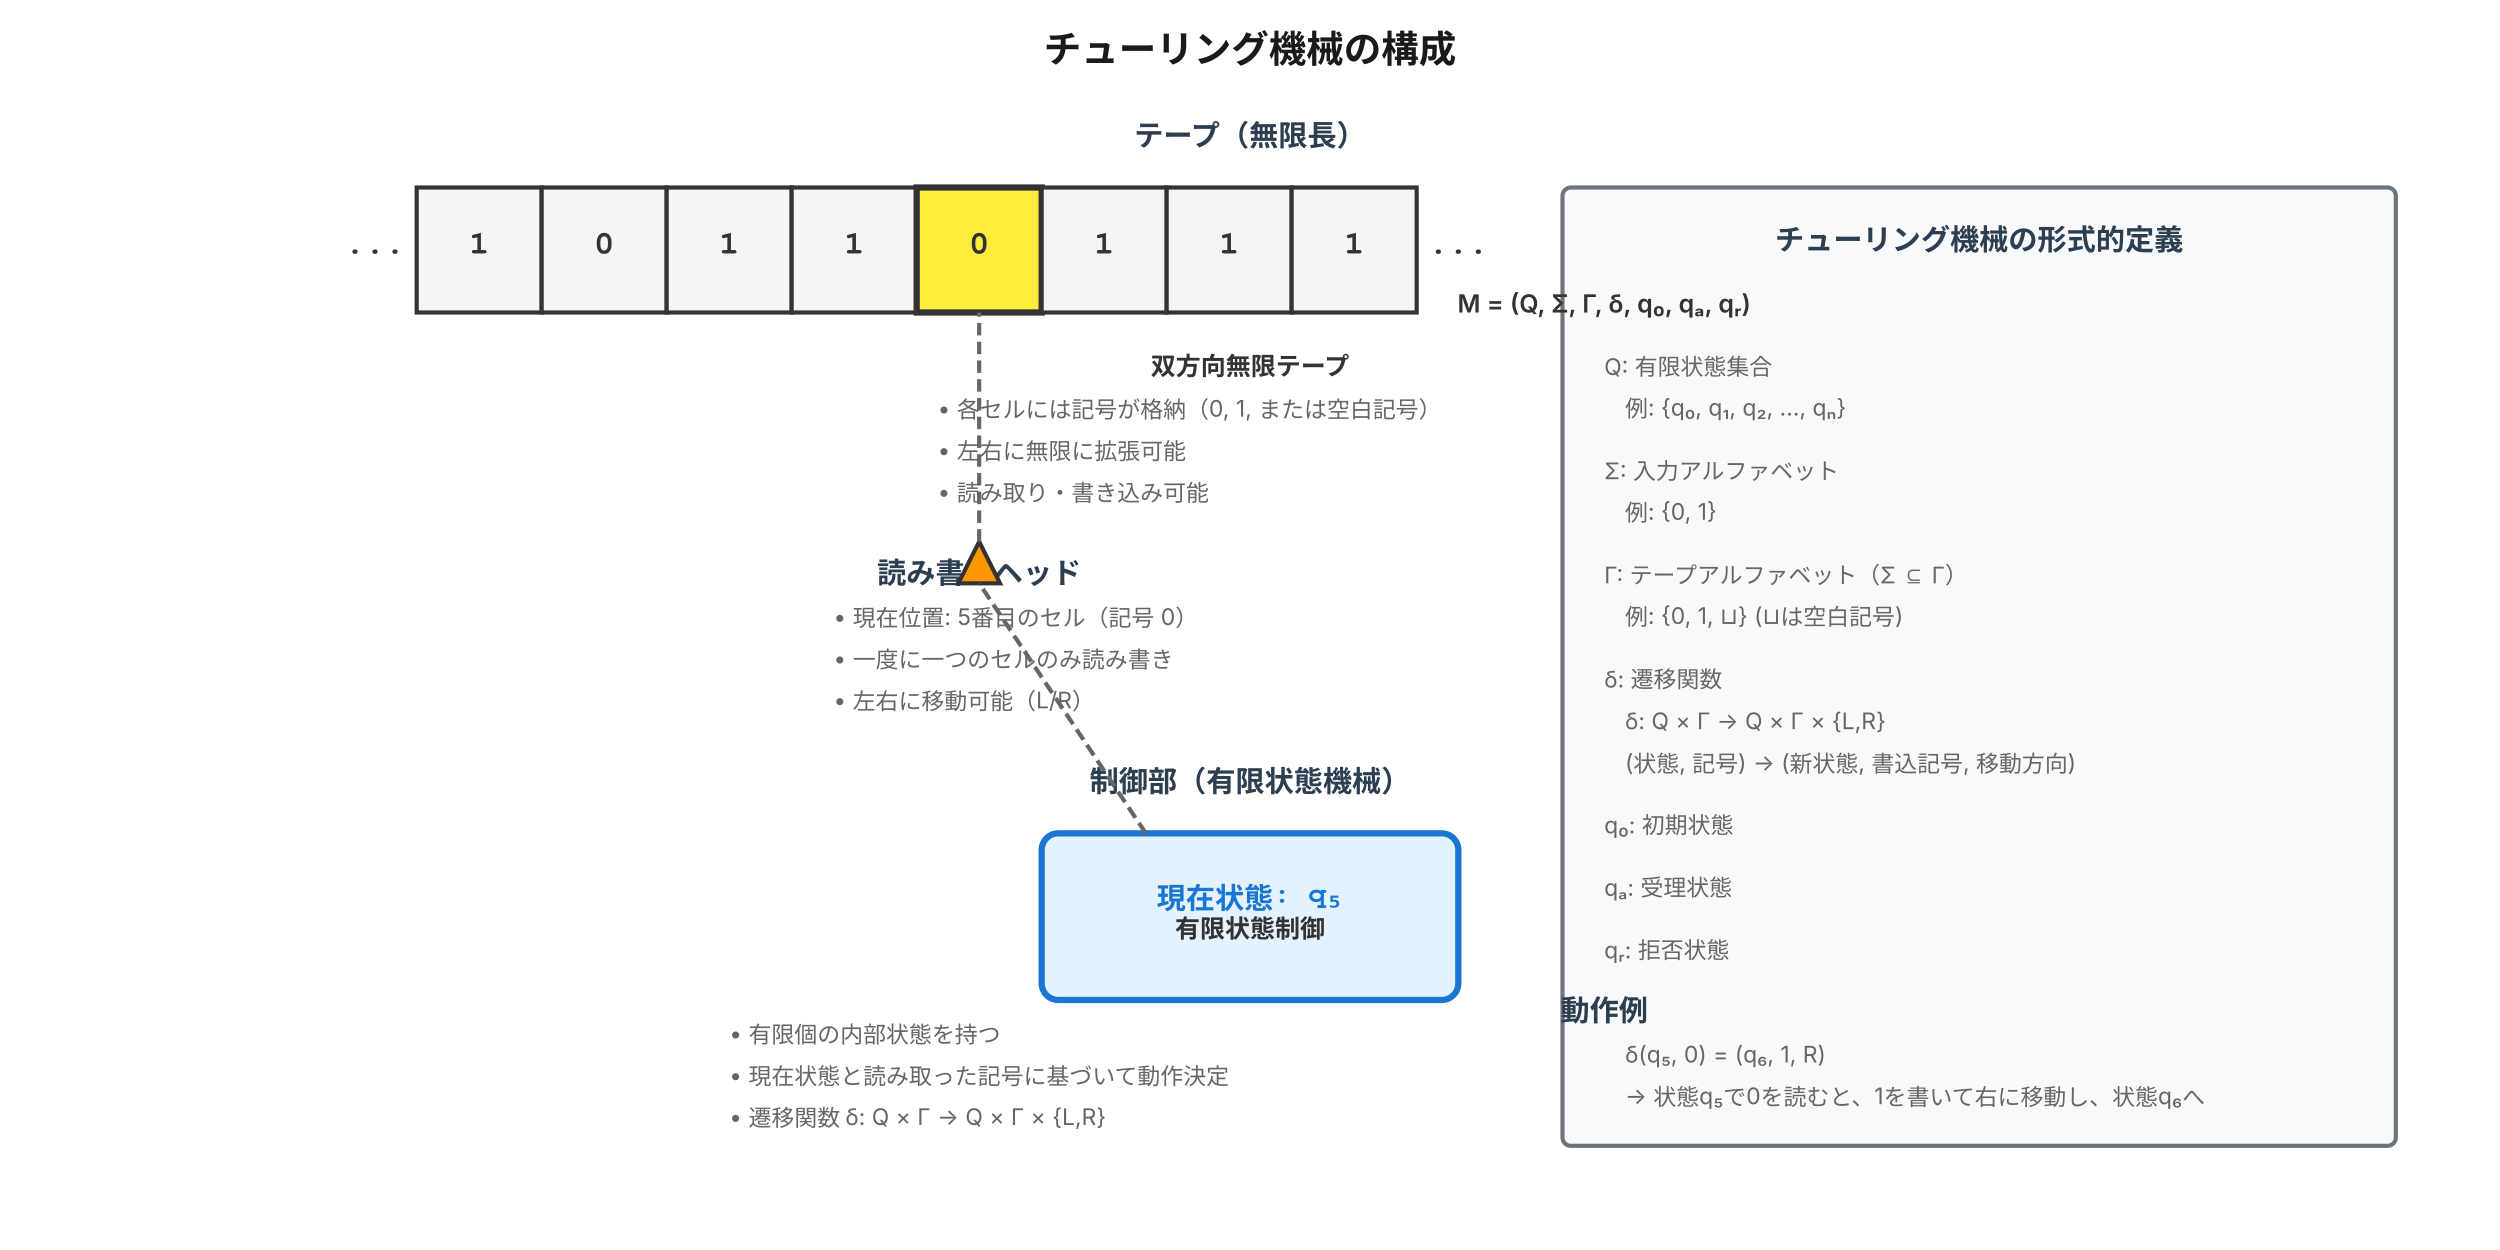
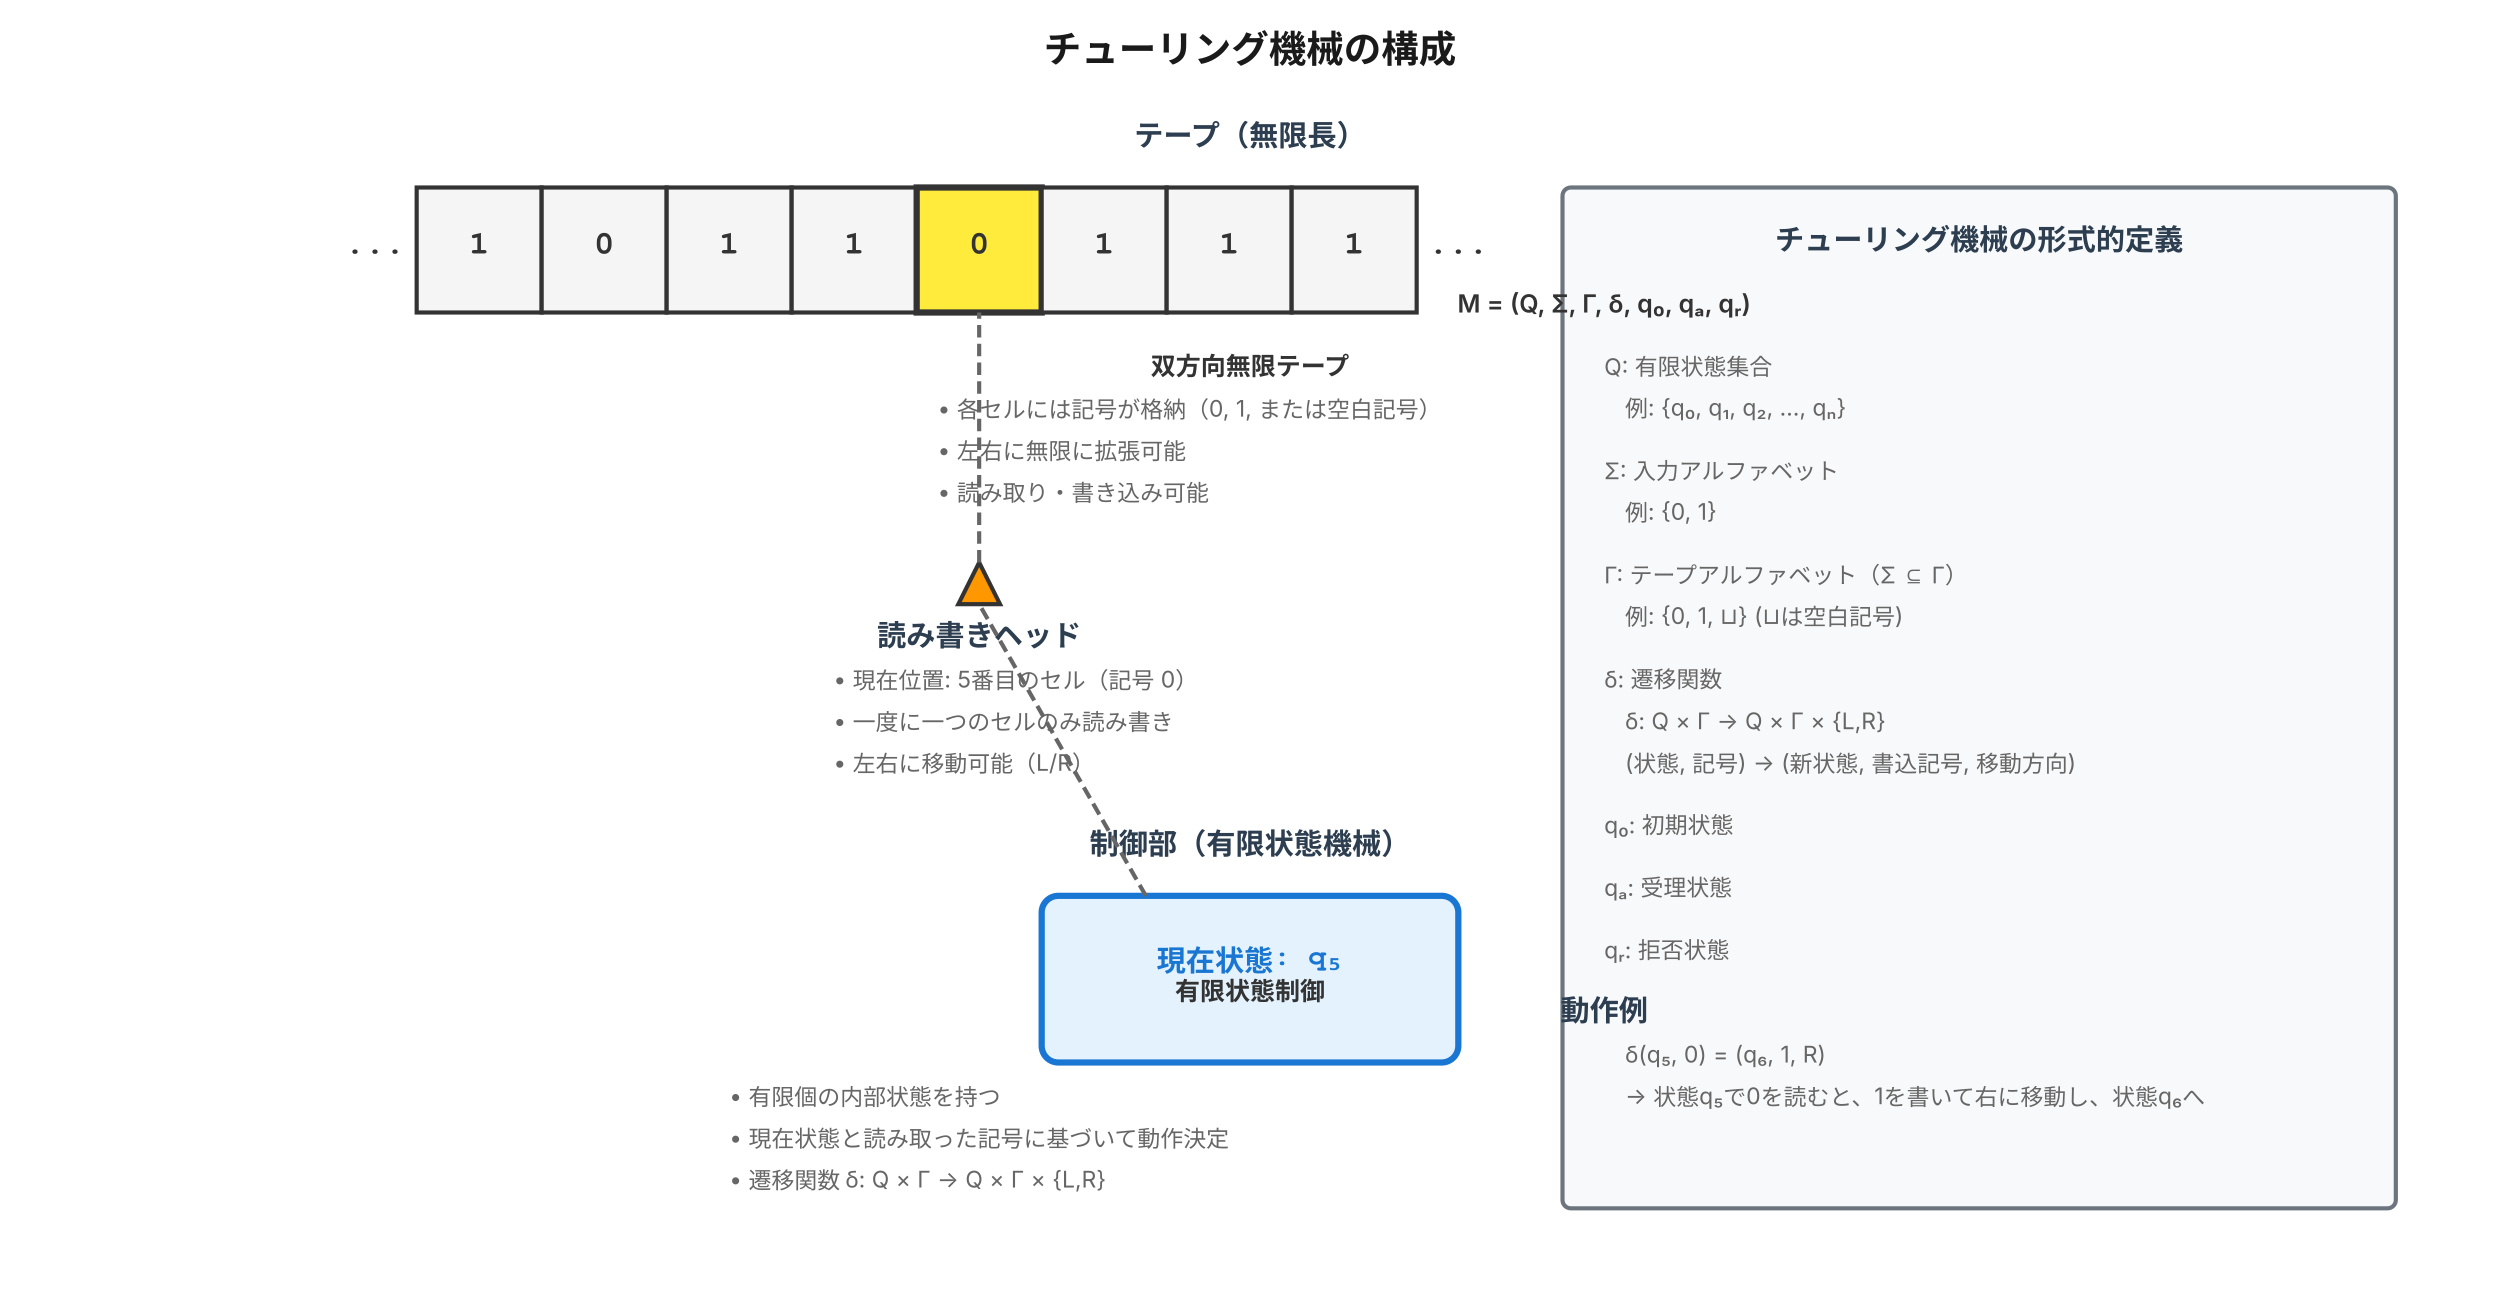
- <svg xmlns="http://www.w3.org/2000/svg" viewBox="0 0 1200 600">
+ <svg xmlns="http://www.w3.org/2000/svg" viewBox="0 0 1200 620">
  <defs>
    <style>
      .tape-cell { fill: #f5f5f5; stroke: #333; stroke-width: 2px; }
      .current-cell { fill: #ffeb3b; stroke: #333; stroke-width: 3px; }
      .control-unit { fill: #e3f2fd; stroke: #1976d2; stroke-width: 3px; rx: 8px; }
      .head { fill: #ff9800; stroke: #333; stroke-width: 2px; }
      .connection { stroke: #666; stroke-width: 2px; stroke-dasharray: 6,3; fill: none; }
      
      .title { 
        font-family: Inter, Helvetica, sans-serif;
        font-size: 18px; 
        font-weight: 600; 
        text-anchor: middle; 
        fill: #1a1a1a;
      }
      
      .subtitle { 
        font-family: Inter, Helvetica, sans-serif;
        font-size: 14px; 
        font-weight: 600; 
        text-anchor: middle; 
        fill: #2c3e50;
      }
      
      .tape-symbol { 
        font-family: Courier, monospace;
        font-size: 16px; 
        font-weight: 600; 
        text-anchor: middle; 
        dominant-baseline: central;
        fill: #333;
      }
      
      .state-text { 
        font-family: Courier, monospace;
        font-size: 14px; 
        font-weight: 600; 
        text-anchor: middle; 
        dominant-baseline: central;
        fill: #1976d2;
      }
      
      .description { 
        font-family: Inter, Helvetica, sans-serif;
        font-size: 11px; 
        font-weight: 400; 
        text-anchor: start; 
        fill: #666;
      }
      
      .component-label { 
        font-family: Inter, Helvetica, sans-serif;
        font-size: 12px; 
        font-weight: 600; 
        text-anchor: middle; 
        fill: #333;
      }
    </style>
  </defs>
  <text x="600" y="30" class="title">チューリング機械の構成</text>
  <g id="tape">
    <text x="600" y="70" class="subtitle">テープ（無限長）</text>
    <rect x="200" y="90" width="60" height="60" class="tape-cell" />
    <text x="230" y="120" class="tape-symbol">1</text>
    <rect x="260" y="90" width="60" height="60" class="tape-cell" />
    <text x="290" y="120" class="tape-symbol">0</text>
    <rect x="320" y="90" width="60" height="60" class="tape-cell" />
    <text x="350" y="120" class="tape-symbol">1</text>
    <rect x="380" y="90" width="60" height="60" class="tape-cell" />
    <text x="410" y="120" class="tape-symbol">1</text>
    <rect x="440" y="90" width="60" height="60" class="current-cell" />
    <text x="470" y="120" class="tape-symbol">0</text>
    <rect x="500" y="90" width="60" height="60" class="tape-cell" />
    <text x="530" y="120" class="tape-symbol">1</text>
    <rect x="560" y="90" width="60" height="60" class="tape-cell" />
    <text x="590" y="120" class="tape-symbol">1</text>
    <rect x="620" y="90" width="60" height="60" class="tape-cell" />
    <text x="650" y="120" class="tape-symbol">1</text>
    <text x="180" y="120" class="tape-symbol">...</text>
    <text x="700" y="120" class="tape-symbol">...</text>
    <text x="600" y="180" class="component-label">双方向無限テープ</text>
    <text x="450" y="200" class="description">• 各セルには記号が格納（0, 1, または空白記号）</text>
    <text x="450" y="220" class="description">• 左右に無限に拡張可能</text>
    <text x="450" y="240" class="description">• 読み取り・書き込み可能</text>
  </g>
  <g id="head">
-     <text x="470" y="280" class="subtitle">読み書きヘッド</text>
-     <polygon points="470,260 460,280 480,280" class="head" />
-     <path d="M 470 260 L 470 150" class="connection" />
-     <text x="400" y="300" class="description">• 現在位置: 5番目のセル（記号 0）</text>
-     <text x="400" y="320" class="description">• 一度に一つのセルのみ読み書き</text>
-     <text x="400" y="340" class="description">• 左右に移動可能（L/R）</text>
+     <text x="470" y="310" class="subtitle">読み書きヘッド</text>
+     <polygon points="470,270 460,290 480,290" class="head" />
+     <path d="M 470 270 L 470 150" class="connection" />
+     <text x="400" y="330" class="description">• 現在位置: 5番目のセル（記号 0）</text>
+     <text x="400" y="350" class="description">• 一度に一つのセルのみ読み書き</text>
+     <text x="400" y="370" class="description">• 左右に移動可能（L/R）</text>
  </g>
  <g id="control-unit">
-     <text x="600" y="380" class="subtitle">制御部（有限状態機械）</text>
-     <rect x="500" y="400" width="200" height="80" class="control-unit" />
-     <text x="600" y="430" class="state-text">現在状態: q₅</text>
-     <text x="600" y="450" class="component-label">有限状態制御</text>
-     <path d="M 550 400 L 470 280" class="connection" />
-     <text x="350" y="500" class="description">• 有限個の内部状態を持つ</text>
-     <text x="350" y="520" class="description">• 現在状態と読み取った記号に基づいて動作決定</text>
-     <text x="350" y="540" class="description">• 遷移関数 δ: Q × Γ → Q × Γ × {L,R}</text>
+     <text x="600" y="410" class="subtitle">制御部（有限状態機械）</text>
+     <rect x="500" y="430" width="200" height="80" class="control-unit" />
+     <text x="600" y="460" class="state-text">現在状態: q₅</text>
+     <text x="600" y="480" class="component-label">有限状態制御</text>
+     <path d="M 550 430 L 470 290" class="connection" />
+     <text x="350" y="530" class="description">• 有限個の内部状態を持つ</text>
+     <text x="350" y="550" class="description">• 現在状態と読み取った記号に基づいて動作決定</text>
+     <text x="350" y="570" class="description">• 遷移関数 δ: Q × Γ → Q × Γ × {L,R}</text>
  </g>
-   <rect x="750" y="90" width="400" height="460" style="fill: #f8f9fa; stroke: #6c757d; stroke-width: 2px; rx: 4px;" />
+   <rect x="750" y="90" width="400" height="490" style="fill: #f8f9fa; stroke: #6c757d; stroke-width: 2px; rx: 4px;" />
  <text x="950" y="120" class="subtitle">チューリング機械の形式的定義</text>
  <text x="770" y="150" class="component-label">M = (Q, Σ, Γ, δ, q₀, qₐ, qᵣ)</text>
  <text x="770" y="180" class="description">Q: 有限状態集合</text>
  <text x="780" y="200" class="description">例: {q₀, q₁, q₂, ..., qₙ}</text>
  <text x="770" y="230" class="description">Σ: 入力アルファベット</text>
  <text x="780" y="250" class="description">例: {0, 1}</text>
  <text x="770" y="280" class="description">Γ: テープアルファベット（Σ ⊆ Γ）</text>
  <text x="780" y="300" class="description">例: {0, 1, ⊔} (⊔は空白記号)</text>
  <text x="770" y="330" class="description">δ: 遷移関数</text>
  <text x="780" y="350" class="description">δ: Q × Γ → Q × Γ × {L,R}</text>
  <text x="780" y="370" class="description">(状態, 記号) → (新状態, 書込記号, 移動方向)</text>
  <text x="770" y="400" class="description">q₀: 初期状態</text>
  <text x="770" y="430" class="description">qₐ: 受理状態</text>
  <text x="770" y="460" class="description">qᵣ: 拒否状態</text>
  <text x="770" y="490" class="subtitle">動作例</text>
  <text x="780" y="510" class="description">δ(q₅, 0) = (q₆, 1, R)</text>
  <text x="780" y="530" class="description">→ 状態q₅で0を読むと、1を書いて右に移動し、状態q₆へ</text>
</svg>
